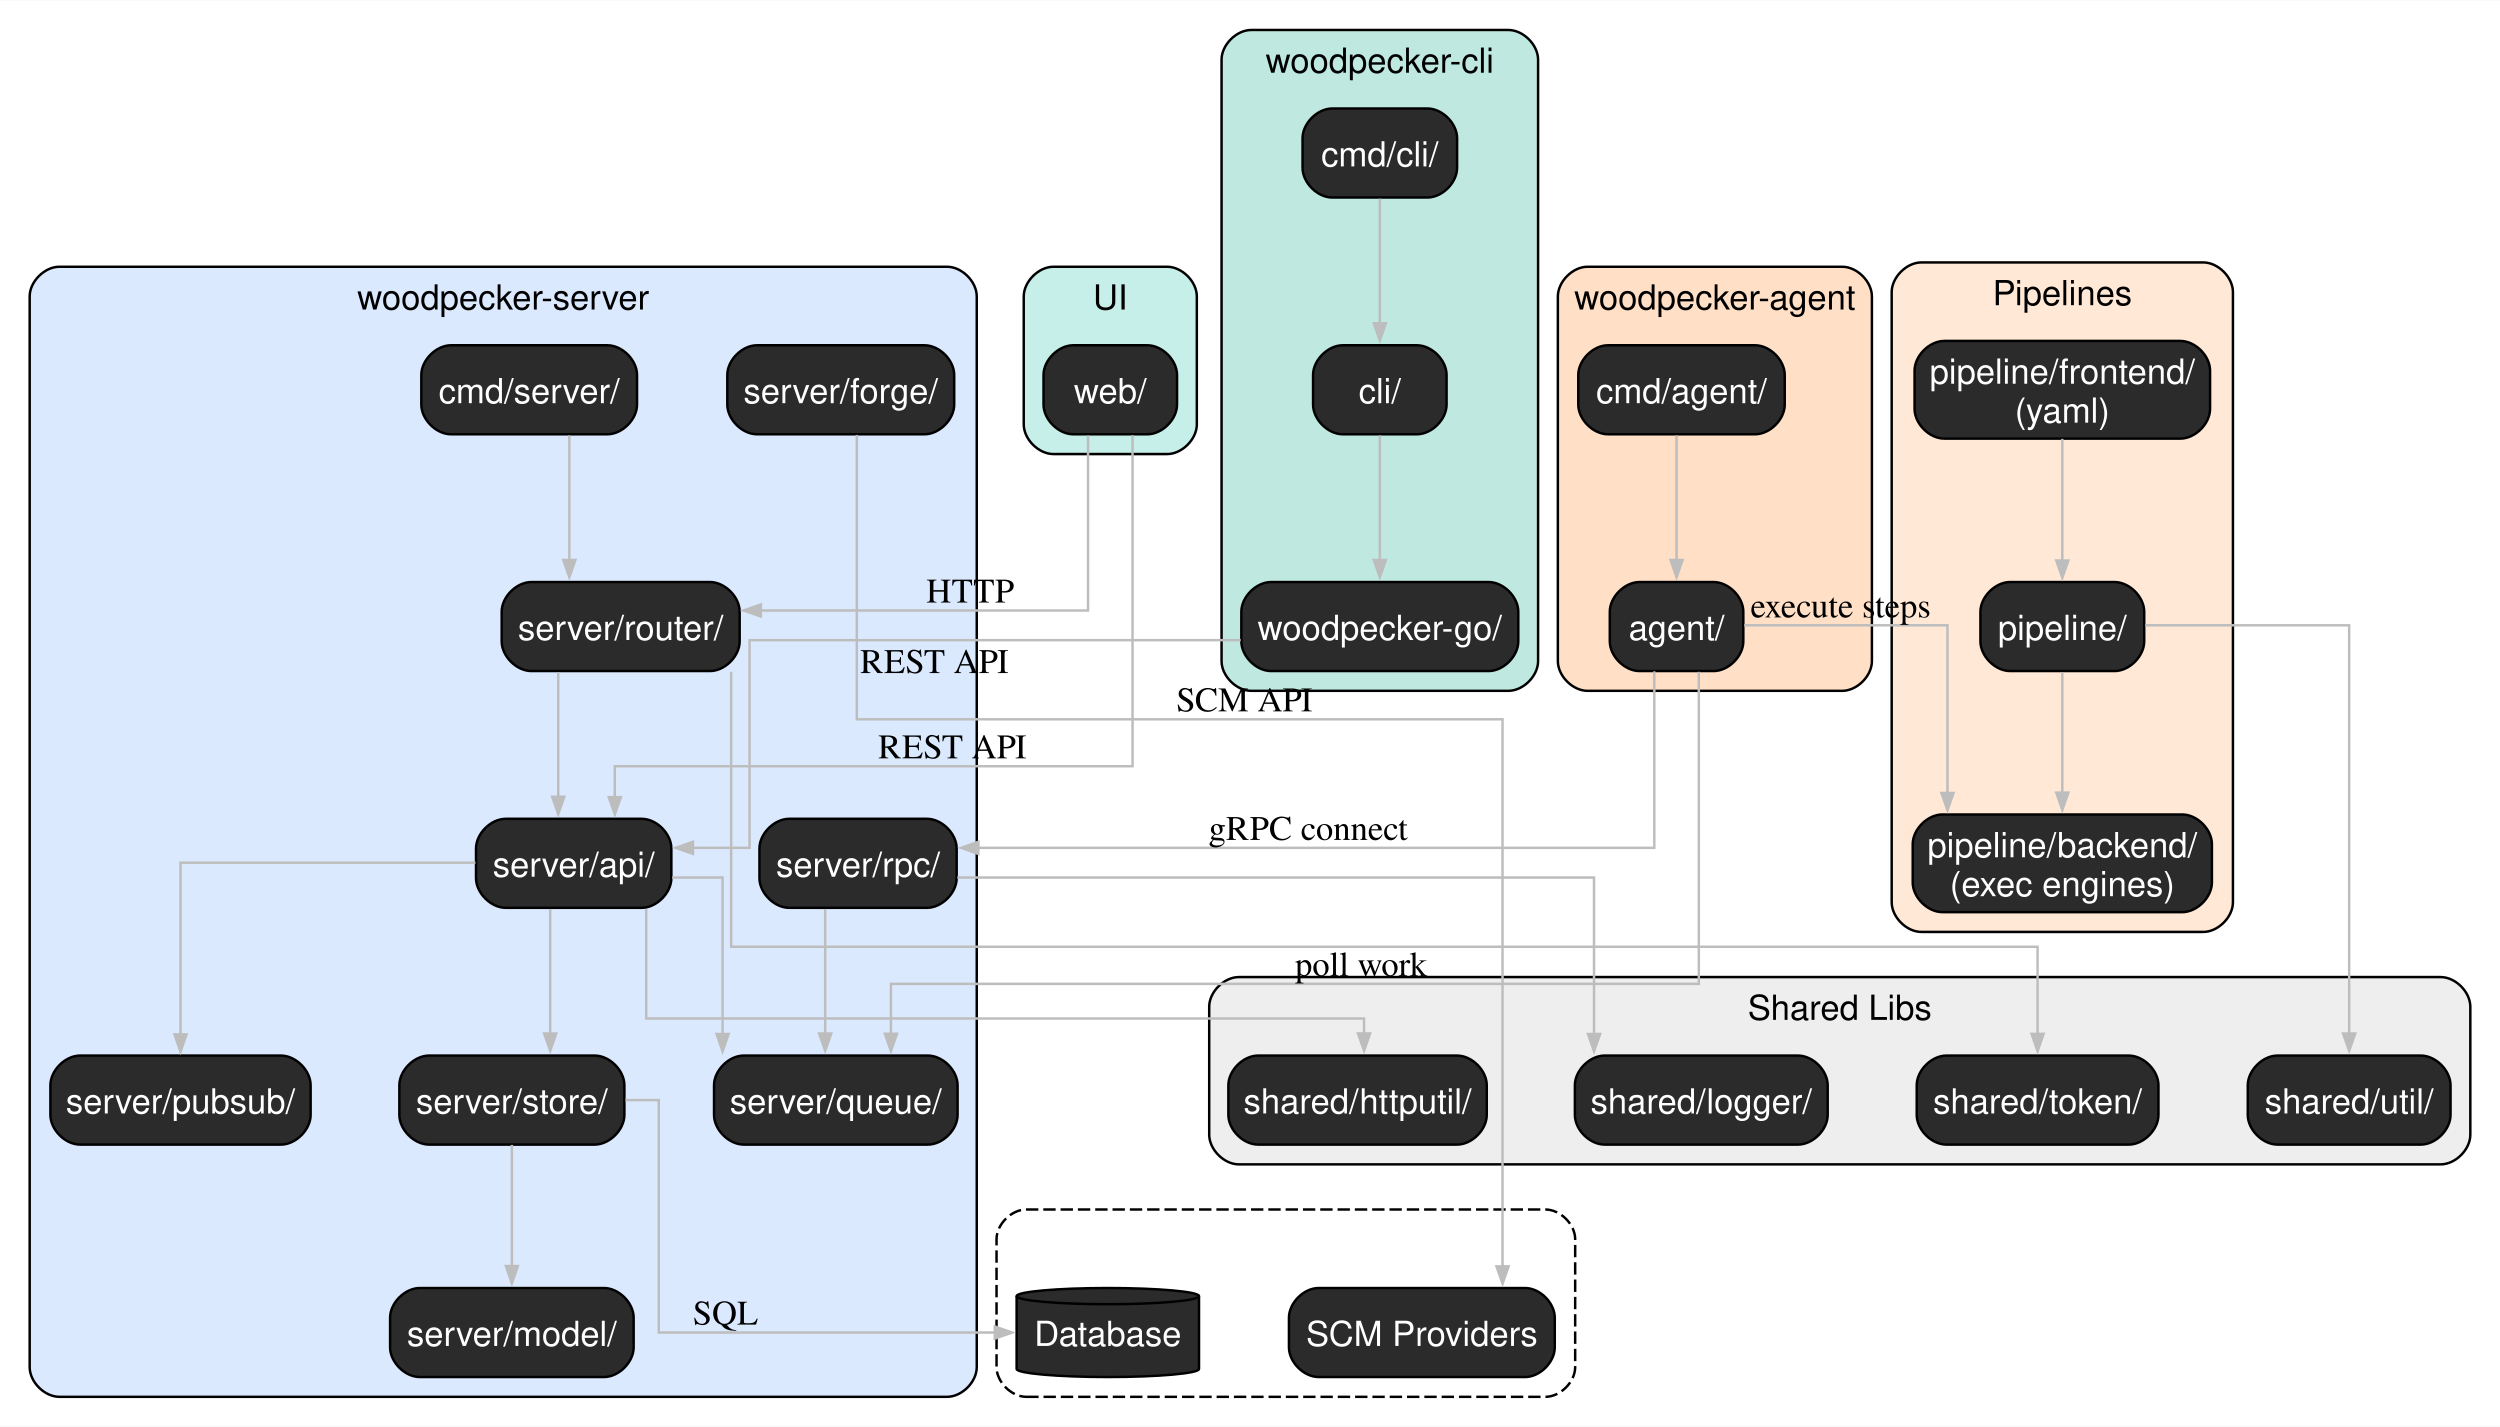
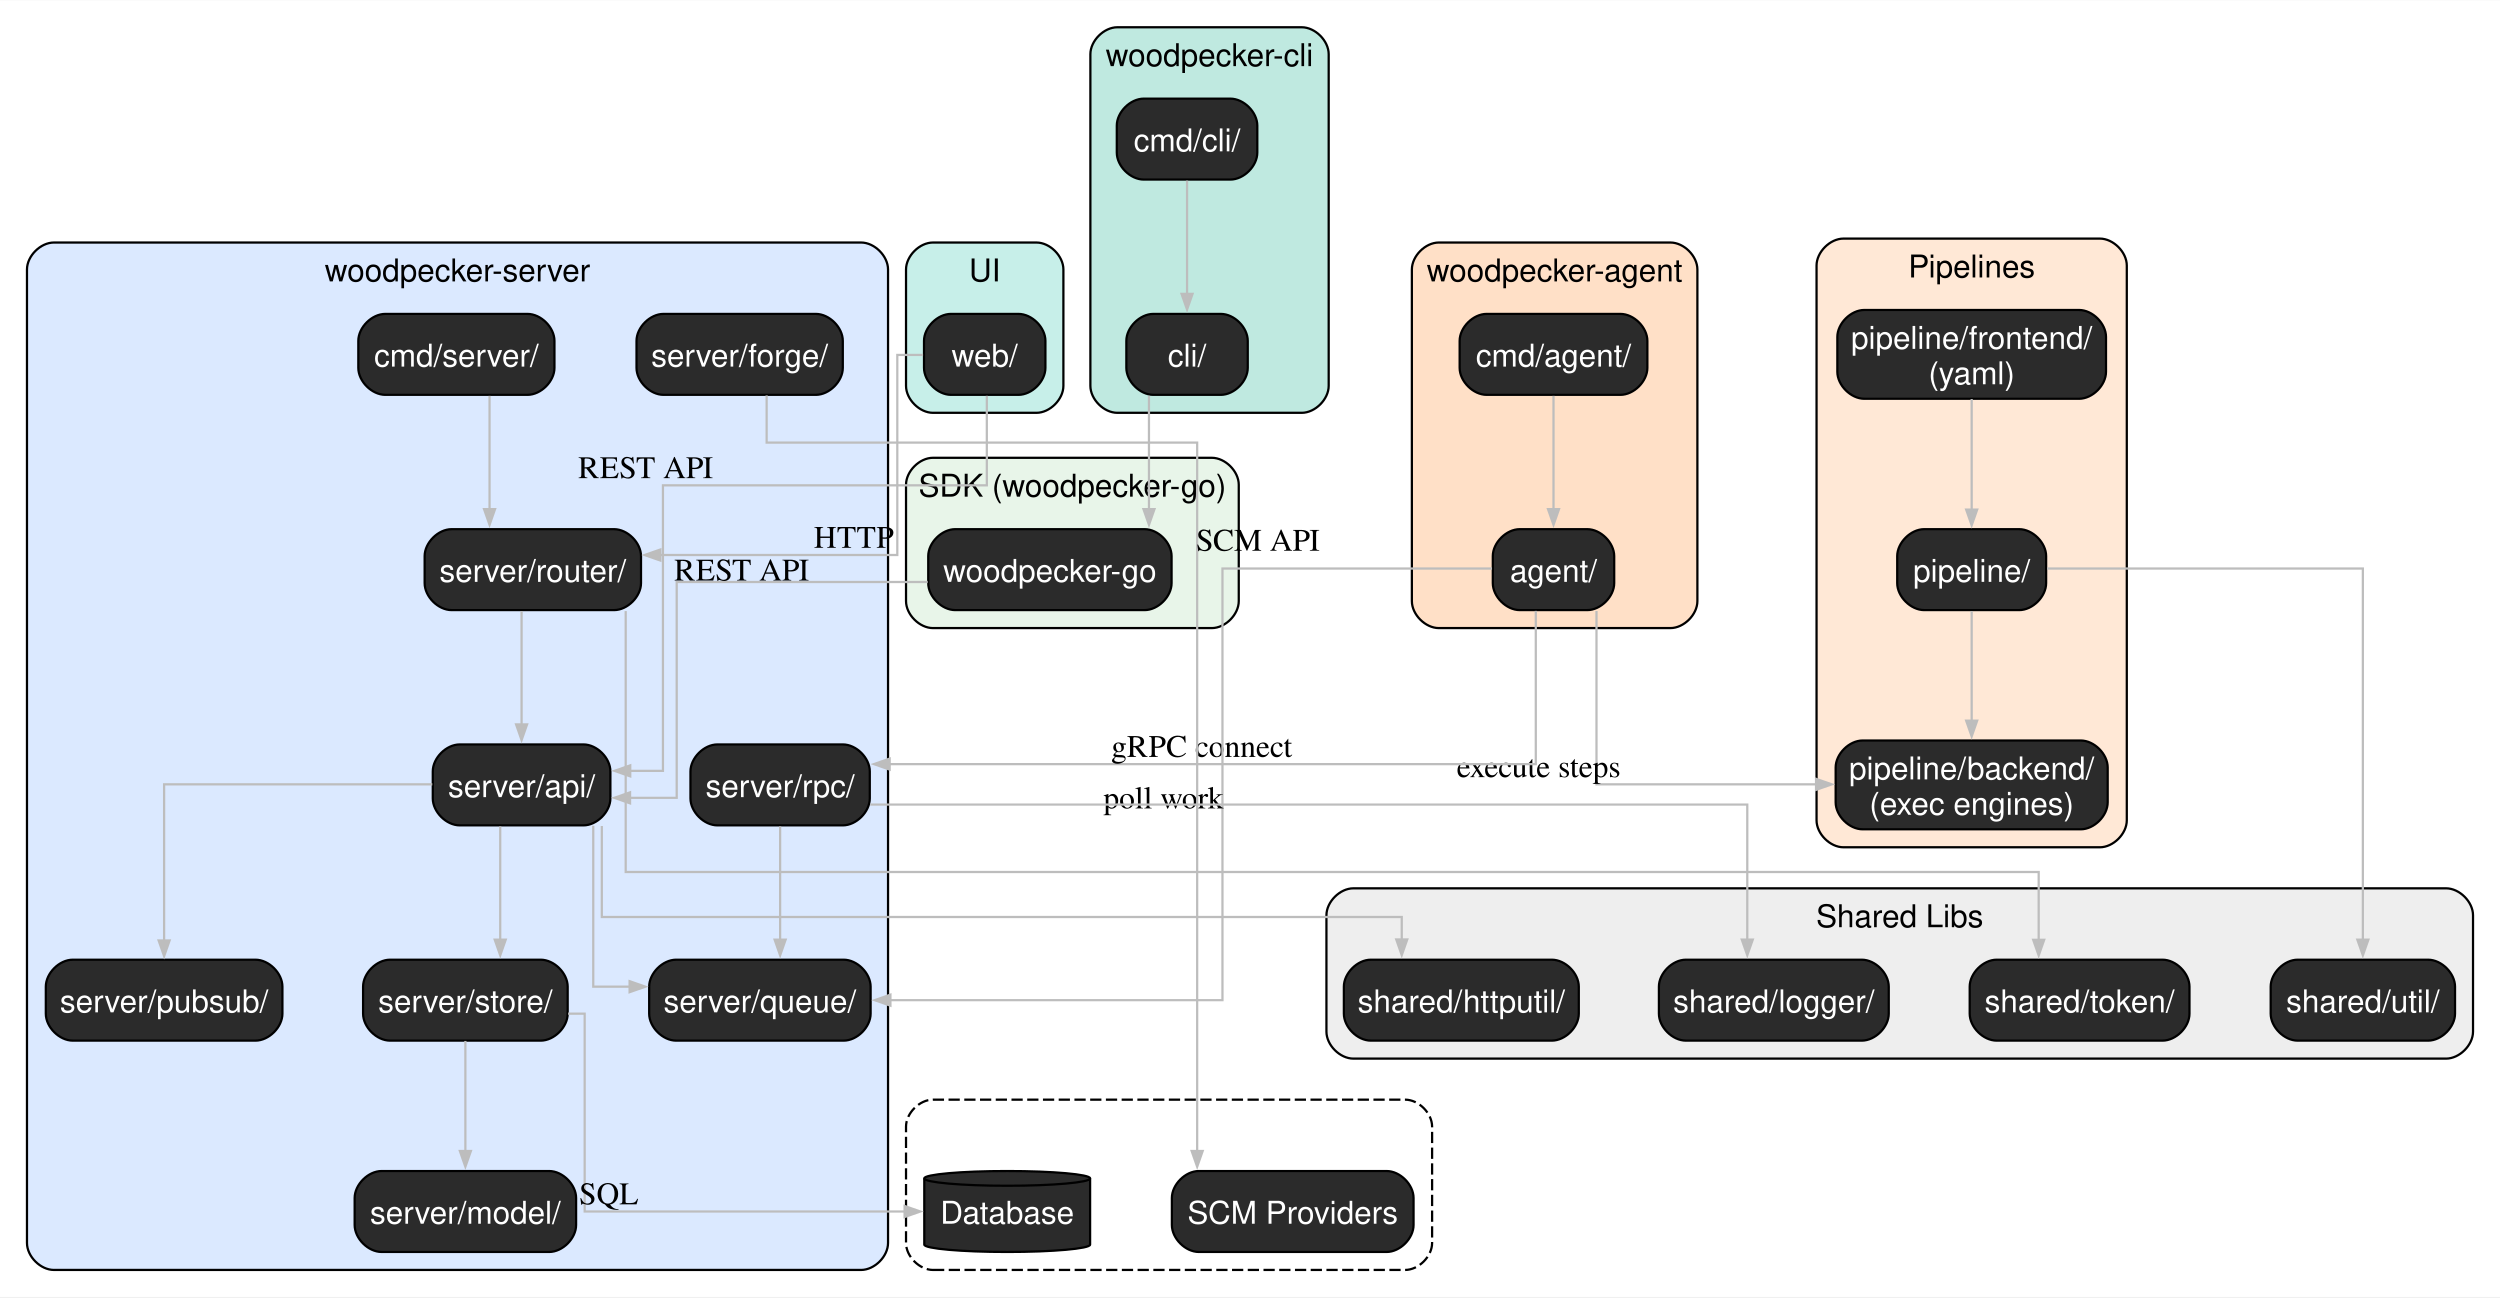
- <svg xmlns="http://www.w3.org/2000/svg" width="1011pt" height="577pt" viewBox="0.00 0.00 1011.00 576.75">
+ <svg xmlns="http://www.w3.org/2000/svg" width="1112pt" height="577pt" viewBox="0.00 0.00 1112.00 576.75">
  <g id="graph0" class="graph" transform="scale(1 1) rotate(0) translate(4 572.75)">
-     <polygon fill="white" stroke="none" points="-4,4 -4,-572.75 1007,-572.75 1007,4 -4,4" />
+     <polygon fill="white" stroke="none" points="-4,4 -4,-572.75 1108,-572.75 1108,4 -4,4" />
    <g id="clust1" class="cluster">
-       <path fill="#c7efe9" stroke="black" d="M422,-389.25C422,-389.25 468,-389.25 468,-389.25 474,-389.25 480,-395.25 480,-401.25 480,-401.25 480,-453 480,-453 480,-459 474,-465 468,-465 468,-465 422,-465 422,-465 416,-465 410,-459 410,-453 410,-453 410,-401.25 410,-401.25 410,-395.25 416,-389.25 422,-389.25" />
-       <text text-anchor="middle" x="445" y="-447.7" font-family="Helvetica,sans-Serif" font-size="14.00">UI</text>
+       <path fill="#c7efe9" stroke="black" d="M411,-389.25C411,-389.25 457,-389.25 457,-389.25 463,-389.25 469,-395.25 469,-401.25 469,-401.25 469,-453 469,-453 469,-459 463,-465 457,-465 457,-465 411,-465 411,-465 405,-465 399,-459 399,-453 399,-453 399,-401.25 399,-401.25 399,-395.25 405,-389.25 411,-389.25" />
+       <text text-anchor="middle" x="434" y="-447.7" font-family="Helvetica,sans-Serif" font-size="14.00">UI</text>
    </g>
    <g id="clust2" class="cluster">
-       <path fill="#bfe9e0" stroke="black" d="M502,-293.5C502,-293.5 606,-293.5 606,-293.5 612,-293.5 618,-299.5 618,-305.5 618,-305.5 618,-548.75 618,-548.75 618,-554.75 612,-560.75 606,-560.75 606,-560.75 502,-560.75 502,-560.75 496,-560.75 490,-554.75 490,-548.75 490,-548.75 490,-305.5 490,-305.5 490,-299.5 496,-293.5 502,-293.5" />
-       <text text-anchor="middle" x="554" y="-543.45" font-family="Helvetica,sans-Serif" font-size="14.00">woodpecker-cli</text>
+       <path fill="#e8f5e9" stroke="black" d="M411,-293.5C411,-293.5 535,-293.5 535,-293.5 541,-293.5 547,-299.5 547,-305.5 547,-305.5 547,-357.25 547,-357.25 547,-363.25 541,-369.25 535,-369.25 535,-369.25 411,-369.25 411,-369.25 405,-369.25 399,-363.25 399,-357.25 399,-357.25 399,-305.5 399,-305.5 399,-299.5 405,-293.5 411,-293.5" />
+       <text text-anchor="middle" x="473" y="-351.95" font-family="Helvetica,sans-Serif" font-size="14.00">SDK (woodpecker-go)</text>
    </g>
    <g id="clust3" class="cluster">
-       <path fill="#ffe0c7" stroke="black" d="M638,-293.5C638,-293.5 741,-293.5 741,-293.5 747,-293.5 753,-299.5 753,-305.5 753,-305.5 753,-453 753,-453 753,-459 747,-465 741,-465 741,-465 638,-465 638,-465 632,-465 626,-459 626,-453 626,-453 626,-305.5 626,-305.5 626,-299.5 632,-293.5 638,-293.5" />
-       <text text-anchor="middle" x="689.5" y="-447.7" font-family="Helvetica,sans-Serif" font-size="14.00">woodpecker-agent</text>
+       <path fill="#bfe9e0" stroke="black" d="M493,-389.25C493,-389.25 575,-389.25 575,-389.25 581,-389.25 587,-395.25 587,-401.25 587,-401.25 587,-548.75 587,-548.75 587,-554.75 581,-560.75 575,-560.75 575,-560.75 493,-560.75 493,-560.75 487,-560.75 481,-554.75 481,-548.75 481,-548.75 481,-401.25 481,-401.25 481,-395.25 487,-389.25 493,-389.25" />
+       <text text-anchor="middle" x="534" y="-543.45" font-family="Helvetica,sans-Serif" font-size="14.00">woodpecker-cli</text>
    </g>
    <g id="clust4" class="cluster">
-       <path fill="#ffe8d6" stroke="black" d="M773,-196C773,-196 887,-196 887,-196 893,-196 899,-202 899,-208 899,-208 899,-454.75 899,-454.75 899,-460.75 893,-466.75 887,-466.75 887,-466.75 773,-466.75 773,-466.75 767,-466.75 761,-460.75 761,-454.75 761,-454.75 761,-208 761,-208 761,-202 767,-196 773,-196" />
-       <text text-anchor="middle" x="830" y="-449.45" font-family="Helvetica,sans-Serif" font-size="14.00">Pipelines</text>
+       <path fill="#ffe0c7" stroke="black" d="M636,-293.5C636,-293.5 739,-293.5 739,-293.5 745,-293.5 751,-299.5 751,-305.5 751,-305.5 751,-453 751,-453 751,-459 745,-465 739,-465 739,-465 636,-465 636,-465 630,-465 624,-459 624,-453 624,-453 624,-305.5 624,-305.5 624,-299.5 630,-293.5 636,-293.5" />
+       <text text-anchor="middle" x="687.5" y="-447.7" font-family="Helvetica,sans-Serif" font-size="14.00">woodpecker-agent</text>
    </g>
    <g id="clust5" class="cluster">
+       <path fill="#ffe8d6" stroke="black" d="M816,-196C816,-196 930,-196 930,-196 936,-196 942,-202 942,-208 942,-208 942,-454.75 942,-454.75 942,-460.75 936,-466.75 930,-466.75 930,-466.75 816,-466.75 816,-466.75 810,-466.75 804,-460.75 804,-454.75 804,-454.75 804,-208 804,-208 804,-202 810,-196 816,-196" />
+       <text text-anchor="middle" x="873" y="-449.45" font-family="Helvetica,sans-Serif" font-size="14.00">Pipelines</text>
+     </g>
+     <g id="clust6" class="cluster">
      <path fill="#dbe9ff" stroke="black" d="M20,-8C20,-8 379,-8 379,-8 385,-8 391,-14 391,-20 391,-20 391,-453 391,-453 391,-459 385,-465 379,-465 379,-465 20,-465 20,-465 14,-465 8,-459 8,-453 8,-453 8,-20 8,-20 8,-14 14,-8 20,-8" />
      <text text-anchor="middle" x="199.5" y="-447.7" font-family="Helvetica,sans-Serif" font-size="14.00">woodpecker-server</text>
    </g>
-     <g id="clust6" class="cluster">
-       <path fill="#eeeeee" stroke="black" d="M497,-102C497,-102 983,-102 983,-102 989,-102 995,-108 995,-114 995,-114 995,-165.75 995,-165.75 995,-171.75 989,-177.75 983,-177.75 983,-177.75 497,-177.75 497,-177.75 491,-177.75 485,-171.75 485,-165.75 485,-165.75 485,-114 485,-114 485,-108 491,-102 497,-102" />
-       <text text-anchor="middle" x="740" y="-160.45" font-family="Helvetica,sans-Serif" font-size="14.00">Shared Libs</text>
-     </g>
    <g id="clust7" class="cluster">
+       <path fill="#eeeeee" stroke="black" d="M598,-102C598,-102 1084,-102 1084,-102 1090,-102 1096,-108 1096,-114 1096,-114 1096,-165.75 1096,-165.75 1096,-171.75 1090,-177.75 1084,-177.75 1084,-177.75 598,-177.75 598,-177.75 592,-177.75 586,-171.75 586,-165.75 586,-165.75 586,-114 586,-114 586,-108 592,-102 598,-102" />
+       <text text-anchor="middle" x="841" y="-160.45" font-family="Helvetica,sans-Serif" font-size="14.00">Shared Libs</text>
+     </g>
+     <g id="clust8" class="cluster">
      <path fill="none" stroke="black" stroke-dasharray="5,2" d="M411,-8C411,-8 621,-8 621,-8 627,-8 633,-14 633,-20 633,-20 633,-71.75 633,-71.75 633,-77.75 627,-83.75 621,-83.75 621,-83.75 411,-83.75 411,-83.75 405,-83.75 399,-77.75 399,-71.75 399,-71.75 399,-20 399,-20 399,-14 405,-8 411,-8" />
      <text text-anchor="middle" x="516" y="-66.45" font-family="Helvetica,sans-Serif" font-size="14.00" fill="white">External Systems</text>
    </g>
    <g id="node1" class="node">
-       <path fill="#2b2b2b" stroke="black" d="M460,-433.25C460,-433.25 430,-433.25 430,-433.25 424,-433.25 418,-427.25 418,-421.25 418,-421.25 418,-409.25 418,-409.25 418,-403.25 424,-397.25 430,-397.25 430,-397.25 460,-397.25 460,-397.25 466,-397.25 472,-403.25 472,-409.25 472,-409.25 472,-421.25 472,-421.25 472,-427.25 466,-433.25 460,-433.25" />
-       <text text-anchor="middle" x="445" y="-409.82" font-family="Helvetica,sans-Serif" font-size="14.00" fill="white">web/</text>
+       <path fill="#2b2b2b" stroke="black" d="M449,-433.25C449,-433.25 419,-433.25 419,-433.25 413,-433.25 407,-427.25 407,-421.25 407,-421.25 407,-409.25 407,-409.25 407,-403.25 413,-397.25 419,-397.25 419,-397.25 449,-397.25 449,-397.25 455,-397.25 461,-403.25 461,-409.25 461,-409.25 461,-421.25 461,-421.25 461,-427.25 455,-433.25 449,-433.25" />
+       <text text-anchor="middle" x="434" y="-409.82" font-family="Helvetica,sans-Serif" font-size="14.00" fill="white">web/</text>
    </g>
    <g id="node11" class="node">
-       <path fill="#2b2b2b" stroke="black" d="M283.12,-337.5C283.12,-337.5 210.88,-337.5 210.88,-337.5 204.88,-337.5 198.88,-331.5 198.88,-325.5 198.88,-325.5 198.88,-313.5 198.88,-313.5 198.88,-307.5 204.88,-301.5 210.88,-301.5 210.88,-301.5 283.12,-301.5 283.12,-301.5 289.12,-301.5 295.12,-307.5 295.12,-313.5 295.12,-313.5 295.12,-325.5 295.12,-325.5 295.12,-331.5 289.12,-337.5 283.12,-337.5" />
-       <text text-anchor="middle" x="247" y="-314.07" font-family="Helvetica,sans-Serif" font-size="14.00" fill="white">server/router/</text>
+       <path fill="#2b2b2b" stroke="black" d="M269.12,-337.5C269.12,-337.5 196.88,-337.5 196.88,-337.5 190.88,-337.5 184.88,-331.5 184.88,-325.5 184.88,-325.5 184.88,-313.5 184.88,-313.5 184.88,-307.5 190.88,-301.5 196.88,-301.5 196.88,-301.5 269.12,-301.5 269.12,-301.5 275.12,-301.5 281.12,-307.5 281.12,-313.5 281.12,-313.5 281.12,-325.5 281.12,-325.5 281.12,-331.5 275.12,-337.5 269.12,-337.5" />
+       <text text-anchor="middle" x="233" y="-314.07" font-family="Helvetica,sans-Serif" font-size="14.00" fill="white">server/router/</text>
    </g>
    <g id="edge1" class="edge">
-       <path fill="none" stroke="#bdbdbd" d="M436,-396.76C436,-370.62 436,-326 436,-326 436,-326 303.7,-326 303.7,-326" />
-       <polygon fill="#bdbdbd" stroke="#bdbdbd" points="303.7,-323.55 296.7,-326 303.7,-328.45 303.7,-323.55" />
-       <text text-anchor="middle" x="388.35" y="-329.2" font-family="Times,serif" font-size="14.00">HTTP</text>
+       <path fill="none" stroke="#bdbdbd" d="M406.58,-415C400.15,-415 395.12,-415 395.12,-415 395.12,-415 395.12,-326 395.12,-326 395.12,-326 289.72,-326 289.72,-326" />
+       <polygon fill="#bdbdbd" stroke="#bdbdbd" points="289.72,-323.55 282.72,-326 289.72,-328.45 289.72,-323.55" />
+       <text text-anchor="middle" x="375.77" y="-329.2" font-family="Times,serif" font-size="14.00">HTTP</text>
    </g>
    <g id="node12" class="node">
      <path fill="#2b2b2b" stroke="black" d="M255.5,-241.75C255.5,-241.75 200.5,-241.75 200.5,-241.75 194.5,-241.75 188.5,-235.75 188.5,-229.75 188.5,-229.75 188.5,-217.75 188.5,-217.75 188.5,-211.75 194.5,-205.75 200.5,-205.75 200.5,-205.75 255.5,-205.75 255.5,-205.75 261.5,-205.75 267.5,-211.75 267.5,-217.75 267.5,-217.75 267.5,-229.75 267.5,-229.75 267.5,-235.75 261.5,-241.75 255.5,-241.75" />
      <text text-anchor="middle" x="228" y="-218.32" font-family="Helvetica,sans-Serif" font-size="14.00" fill="white">server/api/</text>
    </g>
    <g id="edge2" class="edge">
-       <path fill="none" stroke="#bdbdbd" d="M454,-396.89C454,-356.39 454,-263 454,-263 454,-263 244.62,-263 244.62,-263 244.62,-263 244.62,-250.51 244.62,-250.51" />
-       <polygon fill="#bdbdbd" stroke="#bdbdbd" points="247.08,-250.51 244.63,-243.51 242.18,-250.51 247.08,-250.51" />
-       <text text-anchor="middle" x="381.13" y="-266.2" font-family="Times,serif" font-size="14.00">REST API</text>
+       <path fill="none" stroke="#bdbdbd" d="M434.94,-396.82C434.94,-379.75 434.94,-357 434.94,-357 434.94,-357 290.88,-357 290.88,-357 290.88,-357 290.88,-230 290.88,-230 290.88,-230 276.33,-230 276.33,-230" />
+       <polygon fill="#bdbdbd" stroke="#bdbdbd" points="276.33,-227.55 269.33,-230 276.33,-232.45 276.33,-227.55" />
+       <text text-anchor="middle" x="283.17" y="-360.2" font-family="Times,serif" font-size="14.00">REST API</text>
    </g>
    <g id="node2" class="node">
-       <path fill="#2b2b2b" stroke="black" d="M573.25,-529C573.25,-529 534.75,-529 534.75,-529 528.75,-529 522.75,-523 522.75,-517 522.75,-517 522.75,-505 522.75,-505 522.75,-499 528.75,-493 534.75,-493 534.75,-493 573.25,-493 573.25,-493 579.25,-493 585.25,-499 585.25,-505 585.25,-505 585.25,-517 585.25,-517 585.25,-523 579.25,-529 573.25,-529" />
-       <text text-anchor="middle" x="554" y="-505.57" font-family="Helvetica,sans-Serif" font-size="14.00" fill="white">cmd/cli/</text>
+       <path fill="#2b2b2b" stroke="black" d="M505.12,-337.5C505.12,-337.5 420.88,-337.5 420.88,-337.5 414.88,-337.5 408.88,-331.5 408.88,-325.5 408.88,-325.5 408.88,-313.5 408.88,-313.5 408.88,-307.5 414.88,-301.5 420.88,-301.5 420.88,-301.5 505.12,-301.5 505.12,-301.5 511.12,-301.5 517.12,-307.5 517.12,-313.5 517.12,-313.5 517.12,-325.5 517.12,-325.5 517.12,-331.5 511.12,-337.5 505.12,-337.5" />
+       <text text-anchor="middle" x="463" y="-314.07" font-family="Helvetica,sans-Serif" font-size="14.00" fill="white">woodpecker-go</text>
+     </g>
+     <g id="edge5" class="edge">
+       <path fill="none" stroke="#bdbdbd" d="M408.65,-314C360.23,-314 297,-314 297,-314 297,-314 297,-218 297,-218 297,-218 276.25,-218 276.25,-218" />
+       <polygon fill="#bdbdbd" stroke="#bdbdbd" points="276.25,-215.55 269.25,-218 276.25,-220.45 276.25,-215.55" />
+       <text text-anchor="middle" x="325.88" y="-314.65" font-family="Times,serif" font-size="14.00">REST API</text>
    </g>
    <g id="node3" class="node">
-       <path fill="#2b2b2b" stroke="black" d="M569,-433.25C569,-433.25 539,-433.25 539,-433.25 533,-433.25 527,-427.25 527,-421.25 527,-421.25 527,-409.25 527,-409.25 527,-403.25 533,-397.25 539,-397.25 539,-397.25 569,-397.25 569,-397.25 575,-397.25 581,-403.25 581,-409.25 581,-409.25 581,-421.25 581,-421.25 581,-427.25 575,-433.25 569,-433.25" />
-       <text text-anchor="middle" x="554" y="-409.82" font-family="Helvetica,sans-Serif" font-size="14.00" fill="white">cli/</text>
+       <path fill="#2b2b2b" stroke="black" d="M543.25,-529C543.25,-529 504.75,-529 504.75,-529 498.75,-529 492.75,-523 492.75,-517 492.75,-517 492.75,-505 492.75,-505 492.75,-499 498.75,-493 504.75,-493 504.75,-493 543.25,-493 543.25,-493 549.25,-493 555.25,-499 555.25,-505 555.25,-505 555.25,-517 555.25,-517 555.25,-523 549.25,-529 543.25,-529" />
+       <text text-anchor="middle" x="524" y="-505.57" font-family="Helvetica,sans-Serif" font-size="14.00" fill="white">cmd/cli/</text>
+     </g>
+     <g id="node4" class="node">
+       <path fill="#2b2b2b" stroke="black" d="M539,-433.25C539,-433.25 509,-433.25 509,-433.25 503,-433.25 497,-427.25 497,-421.25 497,-421.25 497,-409.25 497,-409.25 497,-403.25 503,-397.25 509,-397.25 509,-397.25 539,-397.25 539,-397.25 545,-397.25 551,-403.25 551,-409.25 551,-409.25 551,-421.25 551,-421.25 551,-427.25 545,-433.25 539,-433.25" />
+       <text text-anchor="middle" x="524" y="-409.82" font-family="Helvetica,sans-Serif" font-size="14.00" fill="white">cli/</text>
    </g>
    <g id="edge3" class="edge">
-       <path fill="none" stroke="#bdbdbd" d="M554,-492.54C554,-492.54 554,-442.17 554,-442.17" />
-       <polygon fill="#bdbdbd" stroke="#bdbdbd" points="556.45,-442.17 554,-435.17 551.55,-442.17 556.45,-442.17" />
-     </g>
-     <g id="node4" class="node">
-       <path fill="#2b2b2b" stroke="black" d="M598,-337.5C598,-337.5 510,-337.5 510,-337.5 504,-337.5 498,-331.5 498,-325.5 498,-325.5 498,-313.5 498,-313.5 498,-307.5 504,-301.5 510,-301.5 510,-301.5 598,-301.5 598,-301.5 604,-301.5 610,-307.5 610,-313.5 610,-313.5 610,-325.5 610,-325.5 610,-331.5 604,-337.5 598,-337.5" />
-       <text text-anchor="middle" x="554" y="-314.07" font-family="Helvetica,sans-Serif" font-size="14.00" fill="white">woodpecker-go/</text>
+       <path fill="none" stroke="#bdbdbd" d="M524,-492.54C524,-492.54 524,-442.17 524,-442.17" />
+       <polygon fill="#bdbdbd" stroke="#bdbdbd" points="526.45,-442.17 524,-435.17 521.55,-442.17 526.45,-442.17" />
    </g>
    <g id="edge4" class="edge">
-       <path fill="none" stroke="#bdbdbd" d="M554,-396.79C554,-396.79 554,-346.42 554,-346.42" />
-       <polygon fill="#bdbdbd" stroke="#bdbdbd" points="556.45,-346.42 554,-339.42 551.55,-346.42 556.45,-346.42" />
-     </g>
-     <g id="edge5" class="edge">
-       <path fill="none" stroke="#bdbdbd" d="M497.75,-314C422.69,-314 299.12,-314 299.12,-314 299.12,-314 299.12,-230 299.12,-230 299.12,-230 276.24,-230 276.24,-230" />
-       <polygon fill="#bdbdbd" stroke="#bdbdbd" points="276.24,-227.55 269.24,-230 276.24,-232.45 276.24,-227.55" />
-       <text text-anchor="middle" x="373.87" y="-300.7" font-family="Times,serif" font-size="14.00">REST API</text>
+       <path fill="none" stroke="#bdbdbd" d="M507.06,-396.79C507.06,-396.79 507.06,-346.42 507.06,-346.42" />
+       <polygon fill="#bdbdbd" stroke="#bdbdbd" points="509.51,-346.42 507.06,-339.42 504.61,-346.42 509.51,-346.42" />
    </g>
    <g id="node5" class="node">
-       <path fill="#2b2b2b" stroke="black" d="M705.75,-433.25C705.75,-433.25 646.25,-433.25 646.25,-433.25 640.25,-433.25 634.25,-427.25 634.25,-421.25 634.25,-421.25 634.25,-409.25 634.25,-409.25 634.25,-403.25 640.25,-397.25 646.25,-397.25 646.25,-397.25 705.75,-397.25 705.75,-397.25 711.75,-397.25 717.75,-403.25 717.75,-409.25 717.75,-409.25 717.75,-421.25 717.75,-421.25 717.75,-427.25 711.75,-433.25 705.75,-433.25" />
-       <text text-anchor="middle" x="676" y="-409.82" font-family="Helvetica,sans-Serif" font-size="14.00" fill="white">cmd/agent/</text>
+       <path fill="#2b2b2b" stroke="black" d="M716.75,-433.25C716.75,-433.25 657.25,-433.25 657.25,-433.25 651.25,-433.25 645.25,-427.25 645.25,-421.25 645.25,-421.25 645.25,-409.25 645.25,-409.25 645.25,-403.25 651.25,-397.25 657.25,-397.25 657.25,-397.25 716.75,-397.25 716.75,-397.25 722.75,-397.25 728.75,-403.25 728.75,-409.25 728.75,-409.25 728.75,-421.25 728.75,-421.25 728.75,-427.25 722.75,-433.25 716.75,-433.25" />
+       <text text-anchor="middle" x="687" y="-409.82" font-family="Helvetica,sans-Serif" font-size="14.00" fill="white">cmd/agent/</text>
    </g>
    <g id="node6" class="node">
-       <path fill="#2b2b2b" stroke="black" d="M689,-337.5C689,-337.5 659,-337.5 659,-337.5 653,-337.5 647,-331.5 647,-325.5 647,-325.5 647,-313.5 647,-313.5 647,-307.5 653,-301.5 659,-301.5 659,-301.5 689,-301.5 689,-301.5 695,-301.5 701,-307.5 701,-313.5 701,-313.5 701,-325.5 701,-325.5 701,-331.5 695,-337.5 689,-337.5" />
-       <text text-anchor="middle" x="674" y="-314.07" font-family="Helvetica,sans-Serif" font-size="14.00" fill="white">agent/</text>
+       <path fill="#2b2b2b" stroke="black" d="M702,-337.5C702,-337.5 672,-337.5 672,-337.5 666,-337.5 660,-331.5 660,-325.5 660,-325.5 660,-313.5 660,-313.5 660,-307.5 666,-301.5 672,-301.5 672,-301.5 702,-301.5 702,-301.5 708,-301.5 714,-307.5 714,-313.5 714,-313.5 714,-325.5 714,-325.5 714,-331.5 708,-337.5 702,-337.5" />
+       <text text-anchor="middle" x="687" y="-314.07" font-family="Helvetica,sans-Serif" font-size="14.00" fill="white">agent/</text>
    </g>
    <g id="edge6" class="edge">
-       <path fill="none" stroke="#bdbdbd" d="M674,-396.79C674,-396.79 674,-346.42 674,-346.42" />
-       <polygon fill="#bdbdbd" stroke="#bdbdbd" points="676.45,-346.42 674,-339.42 671.55,-346.42 676.45,-346.42" />
+       <path fill="none" stroke="#bdbdbd" d="M687,-396.79C687,-396.79 687,-346.42 687,-346.42" />
+       <polygon fill="#bdbdbd" stroke="#bdbdbd" points="689.45,-346.42 687,-339.42 684.55,-346.42 689.45,-346.42" />
    </g>
    <g id="node9" class="node">
-       <path fill="#2b2b2b" stroke="black" d="M878.5,-243.5C878.5,-243.5 781.5,-243.5 781.5,-243.5 775.5,-243.5 769.5,-237.5 769.5,-231.5 769.5,-231.5 769.5,-216 769.5,-216 769.5,-210 775.5,-204 781.5,-204 781.5,-204 878.5,-204 878.5,-204 884.5,-204 890.5,-210 890.5,-216 890.5,-216 890.5,-231.5 890.5,-231.5 890.5,-237.5 884.5,-243.5 878.5,-243.5" />
-       <text text-anchor="middle" x="830" y="-226.2" font-family="Helvetica,sans-Serif" font-size="14.00" fill="white">pipeline/backend/</text>
-       <text text-anchor="middle" x="830" y="-210.45" font-family="Helvetica,sans-Serif" font-size="14.00" fill="white">(exec engines)</text>
+       <path fill="#2b2b2b" stroke="black" d="M921.5,-243.5C921.5,-243.5 824.5,-243.5 824.5,-243.5 818.5,-243.5 812.5,-237.5 812.5,-231.5 812.5,-231.5 812.5,-216 812.5,-216 812.5,-210 818.5,-204 824.5,-204 824.5,-204 921.5,-204 921.5,-204 927.5,-204 933.5,-210 933.5,-216 933.5,-216 933.5,-231.5 933.5,-231.5 933.5,-237.5 927.5,-243.5 921.5,-243.5" />
+       <text text-anchor="middle" x="873" y="-226.2" font-family="Helvetica,sans-Serif" font-size="14.00" fill="white">pipeline/backend/</text>
+       <text text-anchor="middle" x="873" y="-210.45" font-family="Helvetica,sans-Serif" font-size="14.00" fill="white">(exec engines)</text>
    </g>
    <g id="edge9" class="edge">
-       <path fill="none" stroke="#bdbdbd" d="M701.36,-320C733.82,-320 783.56,-320 783.56,-320 783.56,-320 783.56,-252.21 783.56,-252.21" />
-       <polygon fill="#bdbdbd" stroke="#bdbdbd" points="786.01,-252.21 783.56,-245.21 781.11,-252.21 786.01,-252.21" />
-       <text text-anchor="middle" x="740.36" y="-323.2" font-family="Times,serif" font-size="14.00">execute steps</text>
+       <path fill="none" stroke="#bdbdbd" d="M706.12,-301.09C706.12,-273.34 706.12,-224 706.12,-224 706.12,-224 803.77,-224 803.77,-224" />
+       <polygon fill="#bdbdbd" stroke="#bdbdbd" points="803.77,-226.45 810.77,-224 803.77,-221.55 803.77,-226.45" />
+       <text text-anchor="middle" x="680.4" y="-227.2" font-family="Times,serif" font-size="14.00">execute steps</text>
    </g>
    <g id="node13" class="node">
      <path fill="#2b2b2b" stroke="black" d="M370.88,-241.75C370.88,-241.75 315.12,-241.75 315.12,-241.75 309.12,-241.75 303.12,-235.75 303.12,-229.75 303.12,-229.75 303.12,-217.75 303.12,-217.75 303.12,-211.75 309.12,-205.75 315.12,-205.75 315.12,-205.75 370.88,-205.75 370.88,-205.75 376.88,-205.75 382.88,-211.75 382.88,-217.75 382.88,-217.75 382.88,-229.75 382.88,-229.75 382.88,-235.75 376.88,-241.75 370.88,-241.75" />
      <text text-anchor="middle" x="343" y="-218.32" font-family="Helvetica,sans-Serif" font-size="14.00" fill="white">server/rpc/</text>
    </g>
    <g id="edge7" class="edge">
-       <path fill="none" stroke="#bdbdbd" d="M665,-301.39C665,-275.24 665,-230 665,-230 665,-230 391.64,-230 391.64,-230" />
-       <polygon fill="#bdbdbd" stroke="#bdbdbd" points="391.64,-227.55 384.64,-230 391.64,-232.45 391.64,-227.55" />
-       <text text-anchor="middle" x="525.02" y="-233.2" font-family="Times,serif" font-size="14.00">gRPC connect</text>
+       <path fill="none" stroke="#bdbdbd" d="M679.12,-301.16C679.12,-275.76 679.12,-233 679.12,-233 679.12,-233 391.72,-233 391.72,-233" />
+       <polygon fill="#bdbdbd" stroke="#bdbdbd" points="391.72,-230.55 384.72,-233 391.72,-235.45 391.72,-230.55" />
+       <text text-anchor="middle" x="530.5" y="-236.2" font-family="Times,serif" font-size="14.00">gRPC connect</text>
    </g>
    <g id="node14" class="node">
      <path fill="#2b2b2b" stroke="black" d="M371.25,-146C371.25,-146 296.75,-146 296.75,-146 290.75,-146 284.75,-140 284.75,-134 284.75,-134 284.75,-122 284.75,-122 284.75,-116 290.75,-110 296.75,-110 296.75,-110 371.25,-110 371.25,-110 377.25,-110 383.25,-116 383.25,-122 383.25,-122 383.25,-134 383.25,-134 383.25,-140 377.25,-146 371.25,-146" />
      <text text-anchor="middle" x="334" y="-122.58" font-family="Helvetica,sans-Serif" font-size="14.00" fill="white">server/queue/</text>
    </g>
    <g id="edge8" class="edge">
-       <path fill="none" stroke="#bdbdbd" d="M683,-301.2C683,-262.32 683,-175 683,-175 683,-175 356.29,-175 356.29,-175 356.29,-175 356.29,-154.82 356.29,-154.82" />
-       <polygon fill="#bdbdbd" stroke="#bdbdbd" points="358.74,-154.82 356.29,-147.82 353.84,-154.82 358.74,-154.82" />
-       <text text-anchor="middle" x="546.41" y="-178.2" font-family="Times,serif" font-size="14.00">poll work</text>
+       <path fill="none" stroke="#bdbdbd" d="M659.65,-320C617.06,-320 539.75,-320 539.75,-320 539.75,-320 539.75,-128 539.75,-128 539.75,-128 392.06,-128 392.06,-128" />
+       <polygon fill="#bdbdbd" stroke="#bdbdbd" points="392.06,-125.55 385.06,-128 392.06,-130.45 392.06,-125.55" />
+       <text text-anchor="middle" x="513.5" y="-213.3" font-family="Times,serif" font-size="14.00">poll work</text>
    </g>
    <g id="node7" class="node">
-       <path fill="#2b2b2b" stroke="black" d="M851.12,-337.5C851.12,-337.5 808.88,-337.5 808.88,-337.5 802.88,-337.5 796.88,-331.5 796.88,-325.5 796.88,-325.5 796.88,-313.5 796.88,-313.5 796.88,-307.5 802.88,-301.5 808.88,-301.5 808.88,-301.5 851.12,-301.5 851.12,-301.5 857.12,-301.5 863.12,-307.5 863.12,-313.5 863.12,-313.5 863.12,-325.5 863.12,-325.5 863.12,-331.5 857.12,-337.5 851.12,-337.5" />
-       <text text-anchor="middle" x="830" y="-314.07" font-family="Helvetica,sans-Serif" font-size="14.00" fill="white">pipeline/</text>
+       <path fill="#2b2b2b" stroke="black" d="M894.12,-337.5C894.12,-337.5 851.88,-337.5 851.88,-337.5 845.88,-337.5 839.88,-331.5 839.88,-325.5 839.88,-325.5 839.88,-313.5 839.88,-313.5 839.88,-307.5 845.88,-301.5 851.88,-301.5 851.88,-301.5 894.12,-301.5 894.12,-301.5 900.12,-301.5 906.12,-307.5 906.12,-313.5 906.12,-313.5 906.12,-325.5 906.12,-325.5 906.12,-331.5 900.12,-337.5 894.12,-337.5" />
+       <text text-anchor="middle" x="873" y="-314.07" font-family="Helvetica,sans-Serif" font-size="14.00" fill="white">pipeline/</text>
    </g>
    <g id="edge11" class="edge">
-       <path fill="none" stroke="#bdbdbd" d="M830,-301.04C830,-301.04 830,-252.32 830,-252.32" />
-       <polygon fill="#bdbdbd" stroke="#bdbdbd" points="832.45,-252.32 830,-245.32 827.55,-252.32 832.45,-252.32" />
+       <path fill="none" stroke="#bdbdbd" d="M873,-301.04C873,-301.04 873,-252.32 873,-252.32" />
+       <polygon fill="#bdbdbd" stroke="#bdbdbd" points="875.45,-252.32 873,-245.32 870.55,-252.32 875.45,-252.32" />
    </g>
    <g id="node19" class="node">
-       <path fill="#2b2b2b" stroke="black" d="M975,-146C975,-146 917,-146 917,-146 911,-146 905,-140 905,-134 905,-134 905,-122 905,-122 905,-116 911,-110 917,-110 917,-110 975,-110 975,-110 981,-110 987,-116 987,-122 987,-122 987,-134 987,-134 987,-140 981,-146 975,-146" />
-       <text text-anchor="middle" x="946" y="-122.58" font-family="Helvetica,sans-Serif" font-size="14.00" fill="white">shared/util/</text>
+       <path fill="#2b2b2b" stroke="black" d="M1076,-146C1076,-146 1018,-146 1018,-146 1012,-146 1006,-140 1006,-134 1006,-134 1006,-122 1006,-122 1006,-116 1012,-110 1018,-110 1018,-110 1076,-110 1076,-110 1082,-110 1088,-116 1088,-122 1088,-122 1088,-134 1088,-134 1088,-140 1082,-146 1076,-146" />
+       <text text-anchor="middle" x="1047" y="-122.58" font-family="Helvetica,sans-Serif" font-size="14.00" fill="white">shared/util/</text>
    </g>
    <g id="edge24" class="edge">
-       <path fill="none" stroke="#bdbdbd" d="M863.55,-320C897.81,-320 946,-320 946,-320 946,-320 946,-154.92 946,-154.92" />
-       <polygon fill="#bdbdbd" stroke="#bdbdbd" points="948.45,-154.92 946,-147.92 943.55,-154.92 948.45,-154.92" />
+       <path fill="none" stroke="#bdbdbd" d="M906.55,-320C957.11,-320 1047,-320 1047,-320 1047,-320 1047,-154.92 1047,-154.92" />
+       <polygon fill="#bdbdbd" stroke="#bdbdbd" points="1049.45,-154.92 1047,-147.92 1044.55,-154.92 1049.45,-154.92" />
    </g>
    <g id="node8" class="node">
-       <path fill="#2b2b2b" stroke="black" d="M877.75,-435C877.75,-435 782.25,-435 782.25,-435 776.25,-435 770.25,-429 770.25,-423 770.25,-423 770.25,-407.5 770.25,-407.5 770.25,-401.5 776.25,-395.5 782.25,-395.5 782.25,-395.5 877.75,-395.5 877.75,-395.5 883.75,-395.5 889.75,-401.5 889.75,-407.5 889.75,-407.5 889.75,-423 889.75,-423 889.75,-429 883.75,-435 877.75,-435" />
-       <text text-anchor="middle" x="830" y="-417.7" font-family="Helvetica,sans-Serif" font-size="14.00" fill="white">pipeline/frontend/</text>
-       <text text-anchor="middle" x="830" y="-401.95" font-family="Helvetica,sans-Serif" font-size="14.00" fill="white">(yaml)</text>
+       <path fill="#2b2b2b" stroke="black" d="M920.75,-435C920.75,-435 825.25,-435 825.25,-435 819.25,-435 813.25,-429 813.25,-423 813.25,-423 813.25,-407.5 813.25,-407.5 813.25,-401.5 819.25,-395.5 825.25,-395.5 825.25,-395.5 920.75,-395.5 920.75,-395.5 926.75,-395.5 932.75,-401.5 932.75,-407.5 932.75,-407.5 932.75,-423 932.75,-423 932.75,-429 926.75,-435 920.75,-435" />
+       <text text-anchor="middle" x="873" y="-417.7" font-family="Helvetica,sans-Serif" font-size="14.00" fill="white">pipeline/frontend/</text>
+       <text text-anchor="middle" x="873" y="-401.95" font-family="Helvetica,sans-Serif" font-size="14.00" fill="white">(yaml)</text>
    </g>
    <g id="edge10" class="edge">
-       <path fill="none" stroke="#bdbdbd" d="M830,-395.41C830,-395.41 830,-346.21 830,-346.21" />
-       <polygon fill="#bdbdbd" stroke="#bdbdbd" points="832.45,-346.21 830,-339.21 827.55,-346.21 832.45,-346.21" />
+       <path fill="none" stroke="#bdbdbd" d="M873,-395.41C873,-395.41 873,-346.21 873,-346.21" />
+       <polygon fill="#bdbdbd" stroke="#bdbdbd" points="875.45,-346.21 873,-339.21 870.55,-346.21 875.45,-346.21" />
    </g>
    <g id="node10" class="node">
-       <path fill="#2b2b2b" stroke="black" d="M241.62,-433.25C241.62,-433.25 178.38,-433.25 178.38,-433.25 172.38,-433.25 166.38,-427.25 166.38,-421.25 166.38,-421.25 166.38,-409.25 166.38,-409.25 166.38,-403.25 172.38,-397.25 178.38,-397.25 178.38,-397.25 241.62,-397.25 241.62,-397.25 247.62,-397.25 253.62,-403.25 253.62,-409.25 253.62,-409.25 253.62,-421.25 253.62,-421.25 253.62,-427.25 247.62,-433.25 241.62,-433.25" />
-       <text text-anchor="middle" x="210" y="-409.82" font-family="Helvetica,sans-Serif" font-size="14.00" fill="white">cmd/server/</text>
+       <path fill="#2b2b2b" stroke="black" d="M230.62,-433.25C230.62,-433.25 167.38,-433.25 167.38,-433.25 161.38,-433.25 155.38,-427.25 155.38,-421.25 155.38,-421.25 155.38,-409.25 155.38,-409.25 155.38,-403.25 161.38,-397.25 167.38,-397.25 167.38,-397.25 230.62,-397.25 230.62,-397.25 236.62,-397.25 242.62,-403.25 242.62,-409.25 242.62,-409.25 242.62,-421.25 242.62,-421.25 242.62,-427.25 236.62,-433.25 230.62,-433.25" />
+       <text text-anchor="middle" x="199" y="-409.82" font-family="Helvetica,sans-Serif" font-size="14.00" fill="white">cmd/server/</text>
    </g>
    <g id="edge12" class="edge">
-       <path fill="none" stroke="#bdbdbd" d="M226.25,-396.79C226.25,-396.79 226.25,-346.42 226.25,-346.42" />
-       <polygon fill="#bdbdbd" stroke="#bdbdbd" points="228.7,-346.42 226.25,-339.42 223.8,-346.42 228.7,-346.42" />
+       <path fill="none" stroke="#bdbdbd" d="M213.75,-396.79C213.75,-396.79 213.75,-346.42 213.75,-346.42" />
+       <polygon fill="#bdbdbd" stroke="#bdbdbd" points="216.2,-346.42 213.75,-339.42 211.3,-346.42 216.2,-346.42" />
    </g>
    <g id="edge13" class="edge">
-       <path fill="none" stroke="#bdbdbd" d="M221.75,-301.04C221.75,-301.04 221.75,-250.67 221.75,-250.67" />
-       <polygon fill="#bdbdbd" stroke="#bdbdbd" points="224.2,-250.67 221.75,-243.67 219.3,-250.67 224.2,-250.67" />
+       <path fill="none" stroke="#bdbdbd" d="M228,-301.04C228,-301.04 228,-250.67 228,-250.67" />
+       <polygon fill="#bdbdbd" stroke="#bdbdbd" points="230.45,-250.67 228,-243.67 225.55,-250.67 230.45,-250.67" />
    </g>
    <g id="node20" class="node">
-       <path fill="#2b2b2b" stroke="black" d="M856.88,-146C856.88,-146 783.12,-146 783.12,-146 777.12,-146 771.12,-140 771.12,-134 771.12,-134 771.12,-122 771.12,-122 771.12,-116 777.12,-110 783.12,-110 783.12,-110 856.88,-110 856.88,-110 862.88,-110 868.88,-116 868.88,-122 868.88,-122 868.88,-134 868.88,-134 868.88,-140 862.88,-146 856.88,-146" />
-       <text text-anchor="middle" x="820" y="-122.58" font-family="Helvetica,sans-Serif" font-size="14.00" fill="white">shared/token/</text>
+       <path fill="#2b2b2b" stroke="black" d="M957.88,-146C957.88,-146 884.12,-146 884.12,-146 878.12,-146 872.12,-140 872.12,-134 872.12,-134 872.12,-122 872.12,-122 872.12,-116 878.12,-110 884.12,-110 884.12,-110 957.88,-110 957.88,-110 963.88,-110 969.88,-116 969.88,-122 969.88,-122 969.88,-134 969.88,-134 969.88,-140 963.88,-146 957.88,-146" />
+       <text text-anchor="middle" x="921" y="-122.58" font-family="Helvetica,sans-Serif" font-size="14.00" fill="white">shared/token/</text>
    </g>
    <g id="edge21" class="edge">
-       <path fill="none" stroke="#bdbdbd" d="M291.67,-301.22C291.67,-265.52 291.67,-190 291.67,-190 291.67,-190 820,-190 820,-190 820,-190 820,-154.78 820,-154.78" />
-       <polygon fill="#bdbdbd" stroke="#bdbdbd" points="822.45,-154.78 820,-147.78 817.55,-154.78 822.45,-154.78" />
+       <path fill="none" stroke="#bdbdbd" d="M274.31,-301.08C274.31,-264.24 274.31,-185 274.31,-185 274.31,-185 902.81,-185 902.81,-185 902.81,-185 902.81,-154.86 902.81,-154.86" />
+       <polygon fill="#bdbdbd" stroke="#bdbdbd" points="905.26,-154.86 902.81,-147.86 900.36,-154.86 905.26,-154.86" />
    </g>
    <g id="edge16" class="edge">
-       <path fill="none" stroke="#bdbdbd" d="M267.82,-218C279.02,-218 288.21,-218 288.21,-218 288.21,-218 288.21,-154.73 288.21,-154.73" />
-       <polygon fill="#bdbdbd" stroke="#bdbdbd" points="290.66,-154.73 288.21,-147.73 285.76,-154.73 290.66,-154.73" />
+       <path fill="none" stroke="#bdbdbd" d="M259.88,-205.59C259.88,-179.36 259.88,-134 259.88,-134 259.88,-134 276.04,-134 276.04,-134" />
+       <polygon fill="#bdbdbd" stroke="#bdbdbd" points="276.04,-136.45 283.04,-134 276.04,-131.55 276.04,-136.45" />
    </g>
    <g id="node15" class="node">
      <path fill="#2b2b2b" stroke="black" d="M109.62,-146C109.62,-146 28.38,-146 28.38,-146 22.38,-146 16.38,-140 16.38,-134 16.38,-134 16.38,-122 16.38,-122 16.38,-116 22.38,-110 28.38,-110 28.38,-110 109.62,-110 109.62,-110 115.62,-110 121.62,-116 121.62,-122 121.62,-122 121.62,-134 121.62,-134 121.62,-140 115.62,-146 109.62,-146" />
      <text text-anchor="middle" x="69" y="-122.58" font-family="Helvetica,sans-Serif" font-size="14.00" fill="white">server/pubsub/</text>
    </g>
    <g id="edge15" class="edge">
      <path fill="none" stroke="#bdbdbd" d="M188.29,-224C141.19,-224 69,-224 69,-224 69,-224 69,-154.57 69,-154.57" />
      <polygon fill="#bdbdbd" stroke="#bdbdbd" points="71.45,-154.57 69,-147.57 66.55,-154.57 71.45,-154.57" />
    </g>
    <g id="node16" class="node">
      <path fill="#2b2b2b" stroke="black" d="M236.5,-146C236.5,-146 169.5,-146 169.5,-146 163.5,-146 157.5,-140 157.5,-134 157.5,-134 157.5,-122 157.5,-122 157.5,-116 163.5,-110 169.5,-110 169.5,-110 236.5,-110 236.5,-110 242.5,-110 248.5,-116 248.5,-122 248.5,-122 248.5,-134 248.5,-134 248.5,-140 242.5,-146 236.5,-146" />
      <text text-anchor="middle" x="203" y="-122.58" font-family="Helvetica,sans-Serif" font-size="14.00" fill="white">server/store/</text>
    </g>
    <g id="edge14" class="edge">
      <path fill="none" stroke="#bdbdbd" d="M218.5,-205.29C218.5,-205.29 218.5,-154.92 218.5,-154.92" />
      <polygon fill="#bdbdbd" stroke="#bdbdbd" points="220.95,-154.92 218.5,-147.92 216.05,-154.92 220.95,-154.92" />
    </g>
    <g id="node21" class="node">
-       <path fill="#2b2b2b" stroke="black" d="M585.25,-146C585.25,-146 504.75,-146 504.75,-146 498.75,-146 492.75,-140 492.75,-134 492.75,-134 492.75,-122 492.75,-122 492.75,-116 498.75,-110 504.75,-110 504.75,-110 585.25,-110 585.25,-110 591.25,-110 597.25,-116 597.25,-122 597.25,-122 597.25,-134 597.25,-134 597.25,-140 591.25,-146 585.25,-146" />
-       <text text-anchor="middle" x="545" y="-122.58" font-family="Helvetica,sans-Serif" font-size="14.00" fill="white">shared/httputil/</text>
+       <path fill="#2b2b2b" stroke="black" d="M686.25,-146C686.25,-146 605.75,-146 605.75,-146 599.75,-146 593.75,-140 593.75,-134 593.75,-134 593.75,-122 593.75,-122 593.75,-116 599.75,-110 605.75,-110 605.75,-110 686.25,-110 686.25,-110 692.25,-110 698.25,-116 698.25,-122 698.25,-122 698.25,-134 698.25,-134 698.25,-140 692.25,-146 686.25,-146" />
+       <text text-anchor="middle" x="646" y="-122.58" font-family="Helvetica,sans-Serif" font-size="14.00" fill="white">shared/httputil/</text>
    </g>
    <g id="edge22" class="edge">
-       <path fill="none" stroke="#bdbdbd" d="M257.33,-205.26C257.33,-186.75 257.33,-161 257.33,-161 257.33,-161 547.62,-161 547.62,-161 547.62,-161 547.62,-154.94 547.62,-154.94" />
-       <polygon fill="#bdbdbd" stroke="#bdbdbd" points="550.08,-154.94 547.63,-147.94 545.18,-154.94 550.08,-154.94" />
+       <path fill="none" stroke="#bdbdbd" d="M263.69,-205.48C263.69,-188.24 263.69,-165 263.69,-165 263.69,-165 619.5,-165 619.5,-165 619.5,-165 619.5,-155.01 619.5,-155.01" />
+       <polygon fill="#bdbdbd" stroke="#bdbdbd" points="621.95,-155.01 619.5,-148.01 617.05,-155.01 621.95,-155.01" />
    </g>
    <g id="edge17" class="edge">
-       <path fill="none" stroke="#bdbdbd" d="M329.71,-205.29C329.71,-205.29 329.71,-154.92 329.71,-154.92" />
-       <polygon fill="#bdbdbd" stroke="#bdbdbd" points="332.16,-154.92 329.71,-147.92 327.26,-154.92 332.16,-154.92" />
+       <path fill="none" stroke="#bdbdbd" d="M343,-205.29C343,-205.29 343,-154.92 343,-154.92" />
+       <polygon fill="#bdbdbd" stroke="#bdbdbd" points="345.45,-154.92 343,-147.92 340.55,-154.92 345.45,-154.92" />
    </g>
    <g id="node22" class="node">
-       <path fill="#2b2b2b" stroke="black" d="M723.12,-146C723.12,-146 644.88,-146 644.88,-146 638.88,-146 632.88,-140 632.88,-134 632.88,-134 632.88,-122 632.88,-122 632.88,-116 638.88,-110 644.88,-110 644.88,-110 723.12,-110 723.12,-110 729.12,-110 735.12,-116 735.12,-122 735.12,-122 735.12,-134 735.12,-134 735.12,-140 729.12,-146 723.12,-146" />
-       <text text-anchor="middle" x="684" y="-122.58" font-family="Helvetica,sans-Serif" font-size="14.00" fill="white">shared/logger/</text>
+       <path fill="#2b2b2b" stroke="black" d="M824.12,-146C824.12,-146 745.88,-146 745.88,-146 739.88,-146 733.88,-140 733.88,-134 733.88,-134 733.88,-122 733.88,-122 733.88,-116 739.88,-110 745.88,-110 745.88,-110 824.12,-110 824.12,-110 830.12,-110 836.12,-116 836.12,-122 836.12,-122 836.12,-134 836.12,-134 836.12,-140 830.12,-146 824.12,-146" />
+       <text text-anchor="middle" x="785" y="-122.58" font-family="Helvetica,sans-Serif" font-size="14.00" fill="white">shared/logger/</text>
    </g>
    <g id="edge23" class="edge">
-       <path fill="none" stroke="#bdbdbd" d="M383.14,-218C464.38,-218 640.62,-218 640.62,-218 640.62,-218 640.62,-154.73 640.62,-154.73" />
-       <polygon fill="#bdbdbd" stroke="#bdbdbd" points="643.08,-154.73 640.63,-147.73 638.18,-154.73 643.08,-154.73" />
+       <path fill="none" stroke="#bdbdbd" d="M383.08,-215C489.88,-215 773.19,-215 773.19,-215 773.19,-215 773.19,-154.96 773.19,-154.96" />
+       <polygon fill="#bdbdbd" stroke="#bdbdbd" points="775.64,-154.96 773.19,-147.96 770.74,-154.96 775.64,-154.96" />
    </g>
    <g id="node17" class="node">
      <path fill="#2b2b2b" stroke="black" d="M240.25,-52C240.25,-52 165.75,-52 165.75,-52 159.75,-52 153.75,-46 153.75,-40 153.75,-40 153.75,-28 153.75,-28 153.75,-22 159.75,-16 165.75,-16 165.75,-16 240.25,-16 240.25,-16 246.25,-16 252.25,-22 252.25,-28 252.25,-28 252.25,-40 252.25,-40 252.25,-46 246.25,-52 240.25,-52" />
      <text text-anchor="middle" x="203" y="-28.57" font-family="Helvetica,sans-Serif" font-size="14.00" fill="white">server/model/</text>
    </g>
    <g id="edge18" class="edge">
      <path fill="none" stroke="#bdbdbd" d="M203,-109.88C203,-109.88 203,-60.9 203,-60.9" />
      <polygon fill="#bdbdbd" stroke="#bdbdbd" points="205.45,-60.9 203,-53.9 200.55,-60.9 205.45,-60.9" />
    </g>
    <g id="node24" class="node">
      <path fill="#2b2b2b" stroke="black" d="M480.88,-48.73C480.88,-50.53 464.35,-52 444,-52 423.65,-52 407.12,-50.53 407.12,-48.73 407.12,-48.73 407.12,-19.27 407.12,-19.27 407.12,-17.47 423.65,-16 444,-16 464.35,-16 480.88,-17.47 480.88,-19.27 480.88,-19.27 480.88,-48.73 480.88,-48.73" />
      <path fill="none" stroke="black" d="M480.88,-48.73C480.88,-46.92 464.35,-45.45 444,-45.45 423.65,-45.45 407.12,-46.92 407.12,-48.73" />
      <text text-anchor="middle" x="444" y="-28.57" font-family="Helvetica,sans-Serif" font-size="14.00" fill="white">Database</text>
    </g>
    <g id="edge20" class="edge">
-       <path fill="none" stroke="#bdbdbd" d="M248.93,-128C256.76,-128 262.42,-128 262.42,-128 262.42,-128 262.42,-34 262.42,-34 262.42,-34 398.3,-34 398.3,-34" />
-       <polygon fill="#bdbdbd" stroke="#bdbdbd" points="398.3,-36.45 405.3,-34 398.3,-31.55 398.3,-36.45" />
-       <text text-anchor="middle" x="289.37" y="-37.2" font-family="Times,serif" font-size="14.00">SQL</text>
+       <path fill="none" stroke="#bdbdbd" d="M248.68,-122C253.15,-122 256.06,-122 256.06,-122 256.06,-122 256.06,-34 256.06,-34 256.06,-34 398.36,-34 398.36,-34" />
+       <polygon fill="#bdbdbd" stroke="#bdbdbd" points="398.36,-36.45 405.36,-34 398.36,-31.55 398.36,-36.45" />
+       <text text-anchor="middle" x="266.77" y="-37.2" font-family="Times,serif" font-size="14.00">SQL</text>
    </g>
    <g id="node18" class="node">
-       <path fill="#2b2b2b" stroke="black" d="M369.88,-433.25C369.88,-433.25 302.12,-433.25 302.12,-433.25 296.12,-433.25 290.12,-427.25 290.12,-421.25 290.12,-421.25 290.12,-409.25 290.12,-409.25 290.12,-403.25 296.12,-397.25 302.12,-397.25 302.12,-397.25 369.88,-397.25 369.88,-397.25 375.88,-397.25 381.88,-403.25 381.88,-409.25 381.88,-409.25 381.88,-421.25 381.88,-421.25 381.88,-427.25 375.88,-433.25 369.88,-433.25" />
-       <text text-anchor="middle" x="336" y="-409.82" font-family="Helvetica,sans-Serif" font-size="14.00" fill="white">server/forge/</text>
+       <path fill="#2b2b2b" stroke="black" d="M358.88,-433.25C358.88,-433.25 291.12,-433.25 291.12,-433.25 285.12,-433.25 279.12,-427.25 279.12,-421.25 279.12,-421.25 279.12,-409.25 279.12,-409.25 279.12,-403.25 285.12,-397.25 291.12,-397.25 291.12,-397.25 358.88,-397.25 358.88,-397.25 364.88,-397.25 370.88,-403.25 370.88,-409.25 370.88,-409.25 370.88,-421.25 370.88,-421.25 370.88,-427.25 364.88,-433.25 358.88,-433.25" />
+       <text text-anchor="middle" x="325" y="-409.82" font-family="Helvetica,sans-Serif" font-size="14.00" fill="white">server/forge/</text>
    </g>
    <g id="node23" class="node">
      <path fill="#2b2b2b" stroke="black" d="M612.75,-52C612.75,-52 529.25,-52 529.25,-52 523.25,-52 517.25,-46 517.25,-40 517.25,-40 517.25,-28 517.25,-28 517.25,-22 523.25,-16 529.25,-16 529.25,-16 612.75,-16 612.75,-16 618.75,-16 624.75,-22 624.75,-28 624.75,-28 624.75,-40 624.75,-40 624.75,-46 618.75,-52 612.75,-52" />
      <text text-anchor="middle" x="571" y="-28.57" font-family="Helvetica,sans-Serif" font-size="14.00" fill="white">SCM Providers</text>
    </g>
    <g id="edge19" class="edge">
-       <path fill="none" stroke="#bdbdbd" d="M342.5,-397C342.5,-360.51 342.5,-282 342.5,-282 342.5,-282 603.62,-282 603.62,-282 603.62,-282 603.62,-60.75 603.62,-60.75" />
-       <polygon fill="#bdbdbd" stroke="#bdbdbd" points="606.08,-60.75 603.63,-53.75 601.18,-60.75 606.08,-60.75" />
-       <text text-anchor="middle" x="499.19" y="-285.2" font-family="Times,serif" font-size="14.00">SCM API</text>
+       <path fill="none" stroke="#bdbdbd" d="M337,-397C337,-386.75 337,-376 337,-376 337,-376 528.5,-376 528.5,-376 528.5,-376 528.5,-60.9 528.5,-60.9" />
+       <polygon fill="#bdbdbd" stroke="#bdbdbd" points="530.95,-60.9 528.5,-53.9 526.05,-60.9 530.95,-60.9" />
+       <text text-anchor="middle" x="555.5" y="-327.9" font-family="Times,serif" font-size="14.00">SCM API</text>
    </g>
  </g>
</svg>
